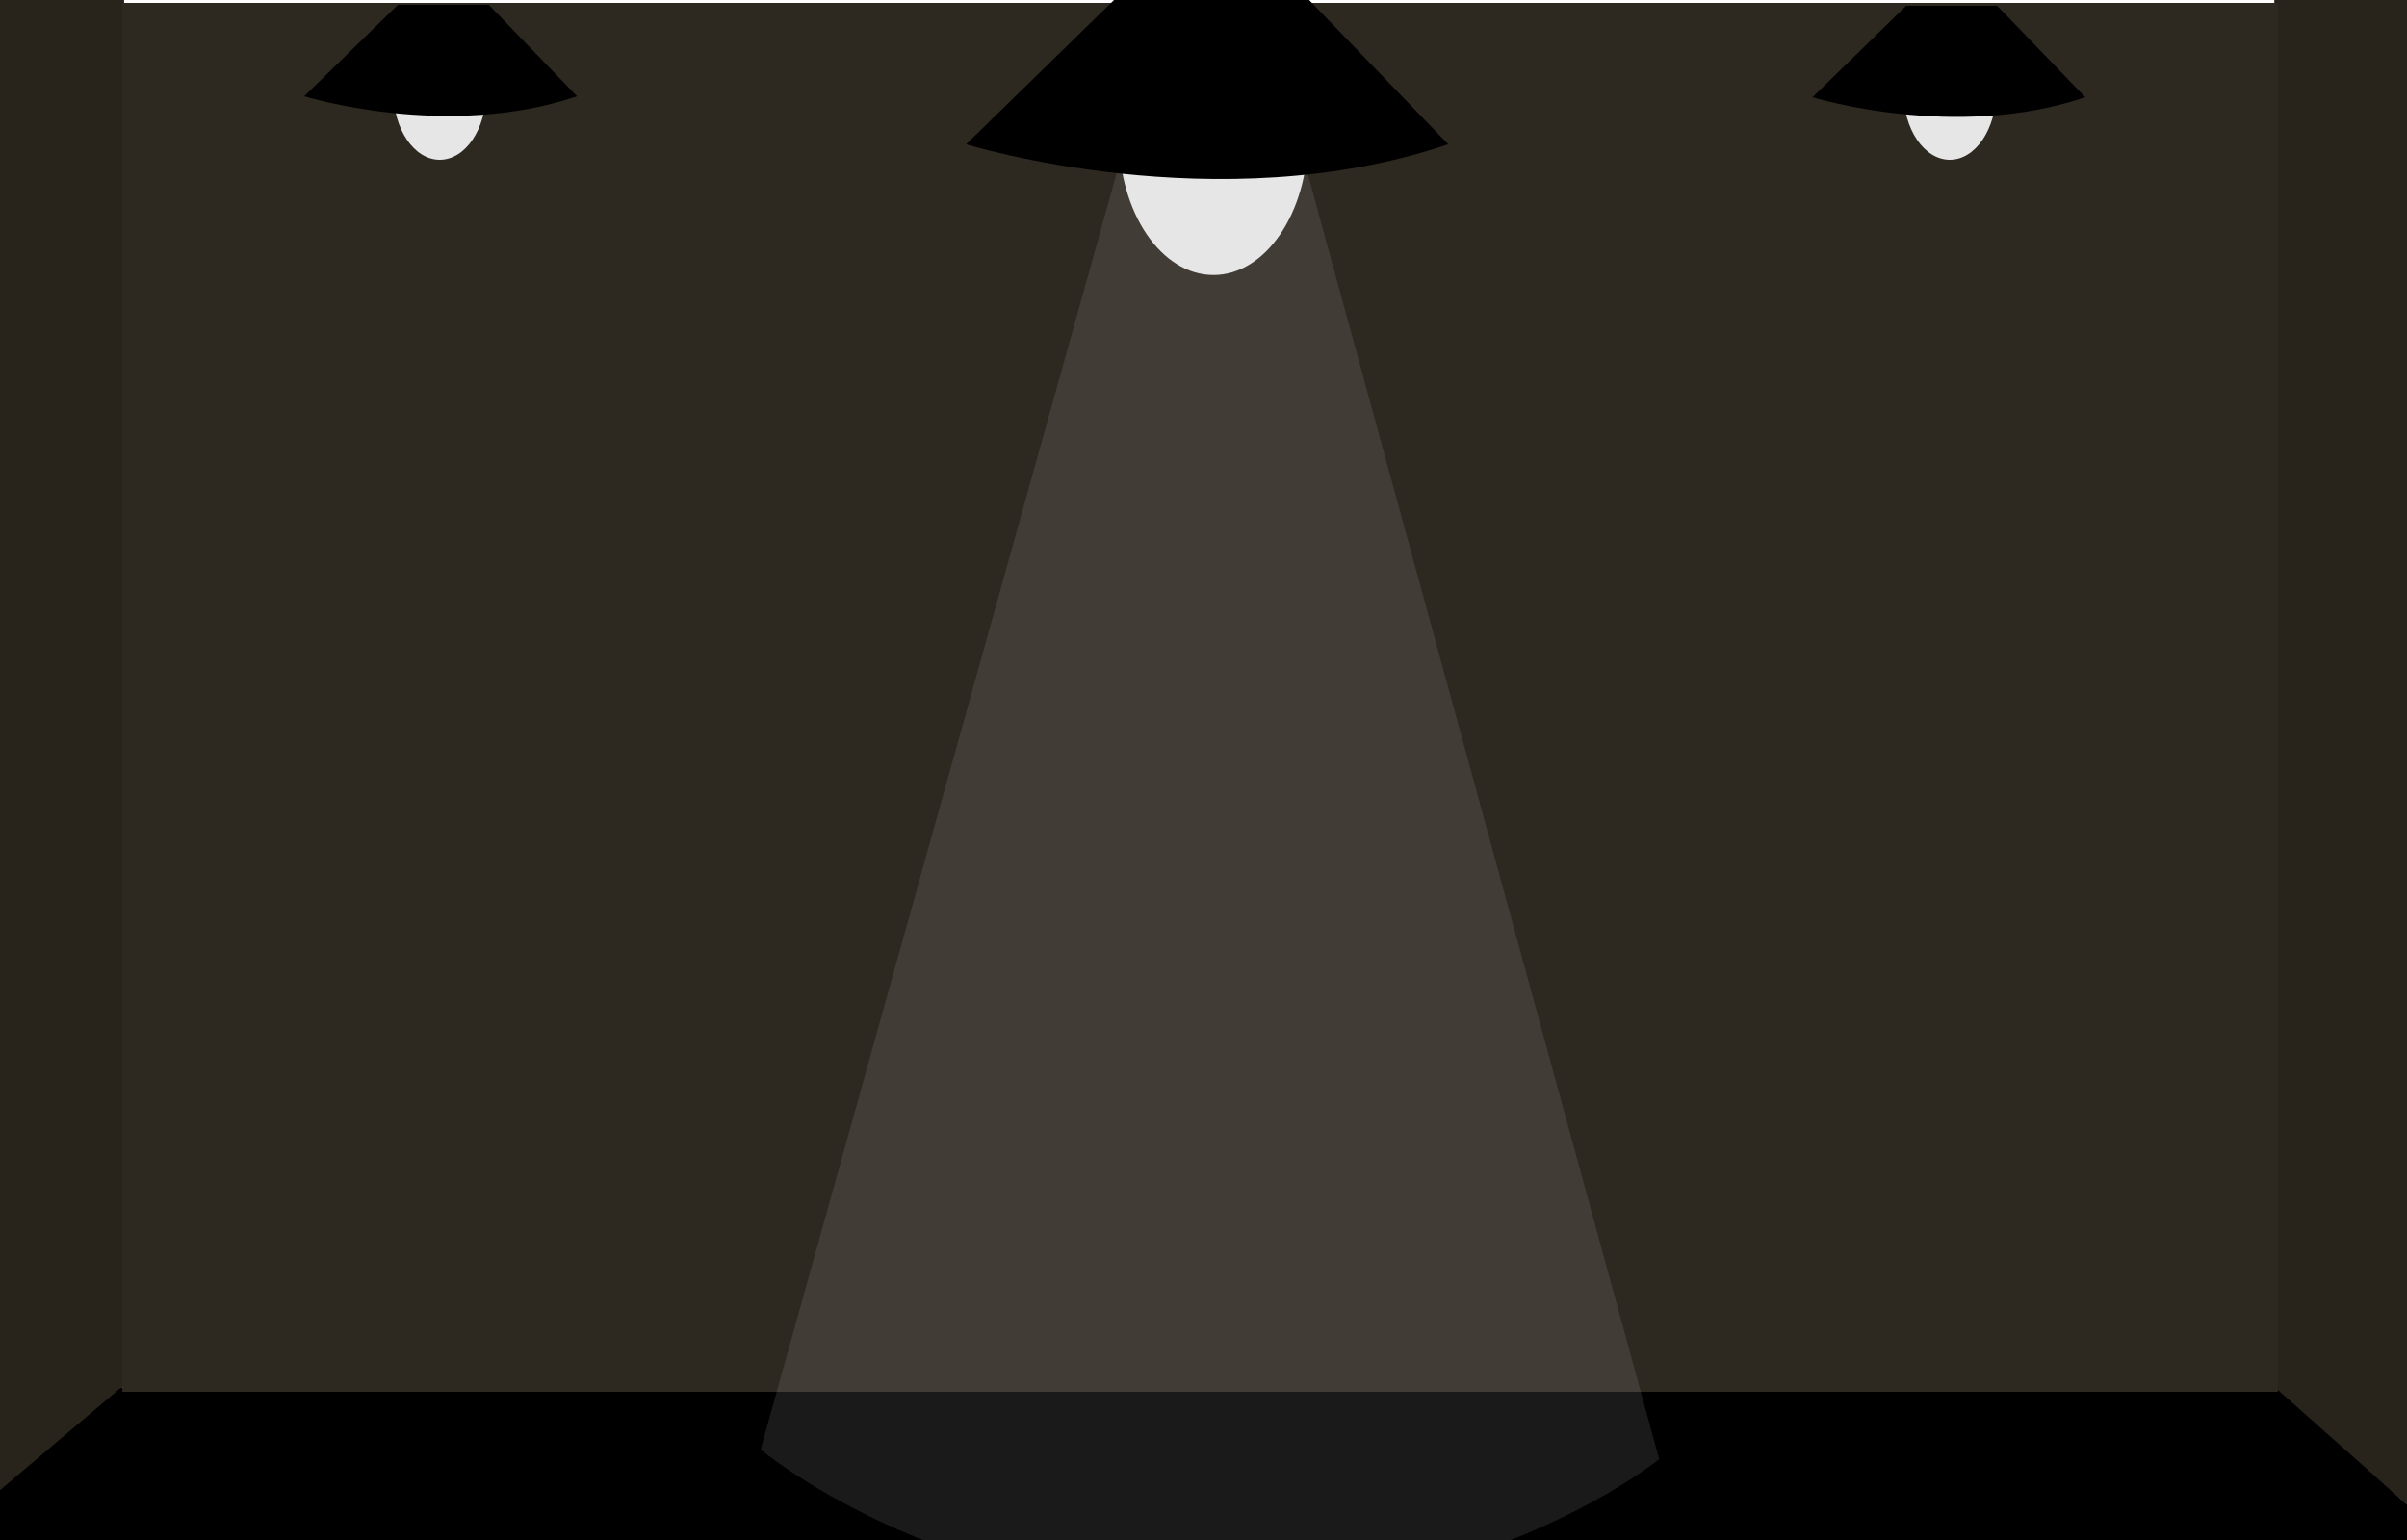
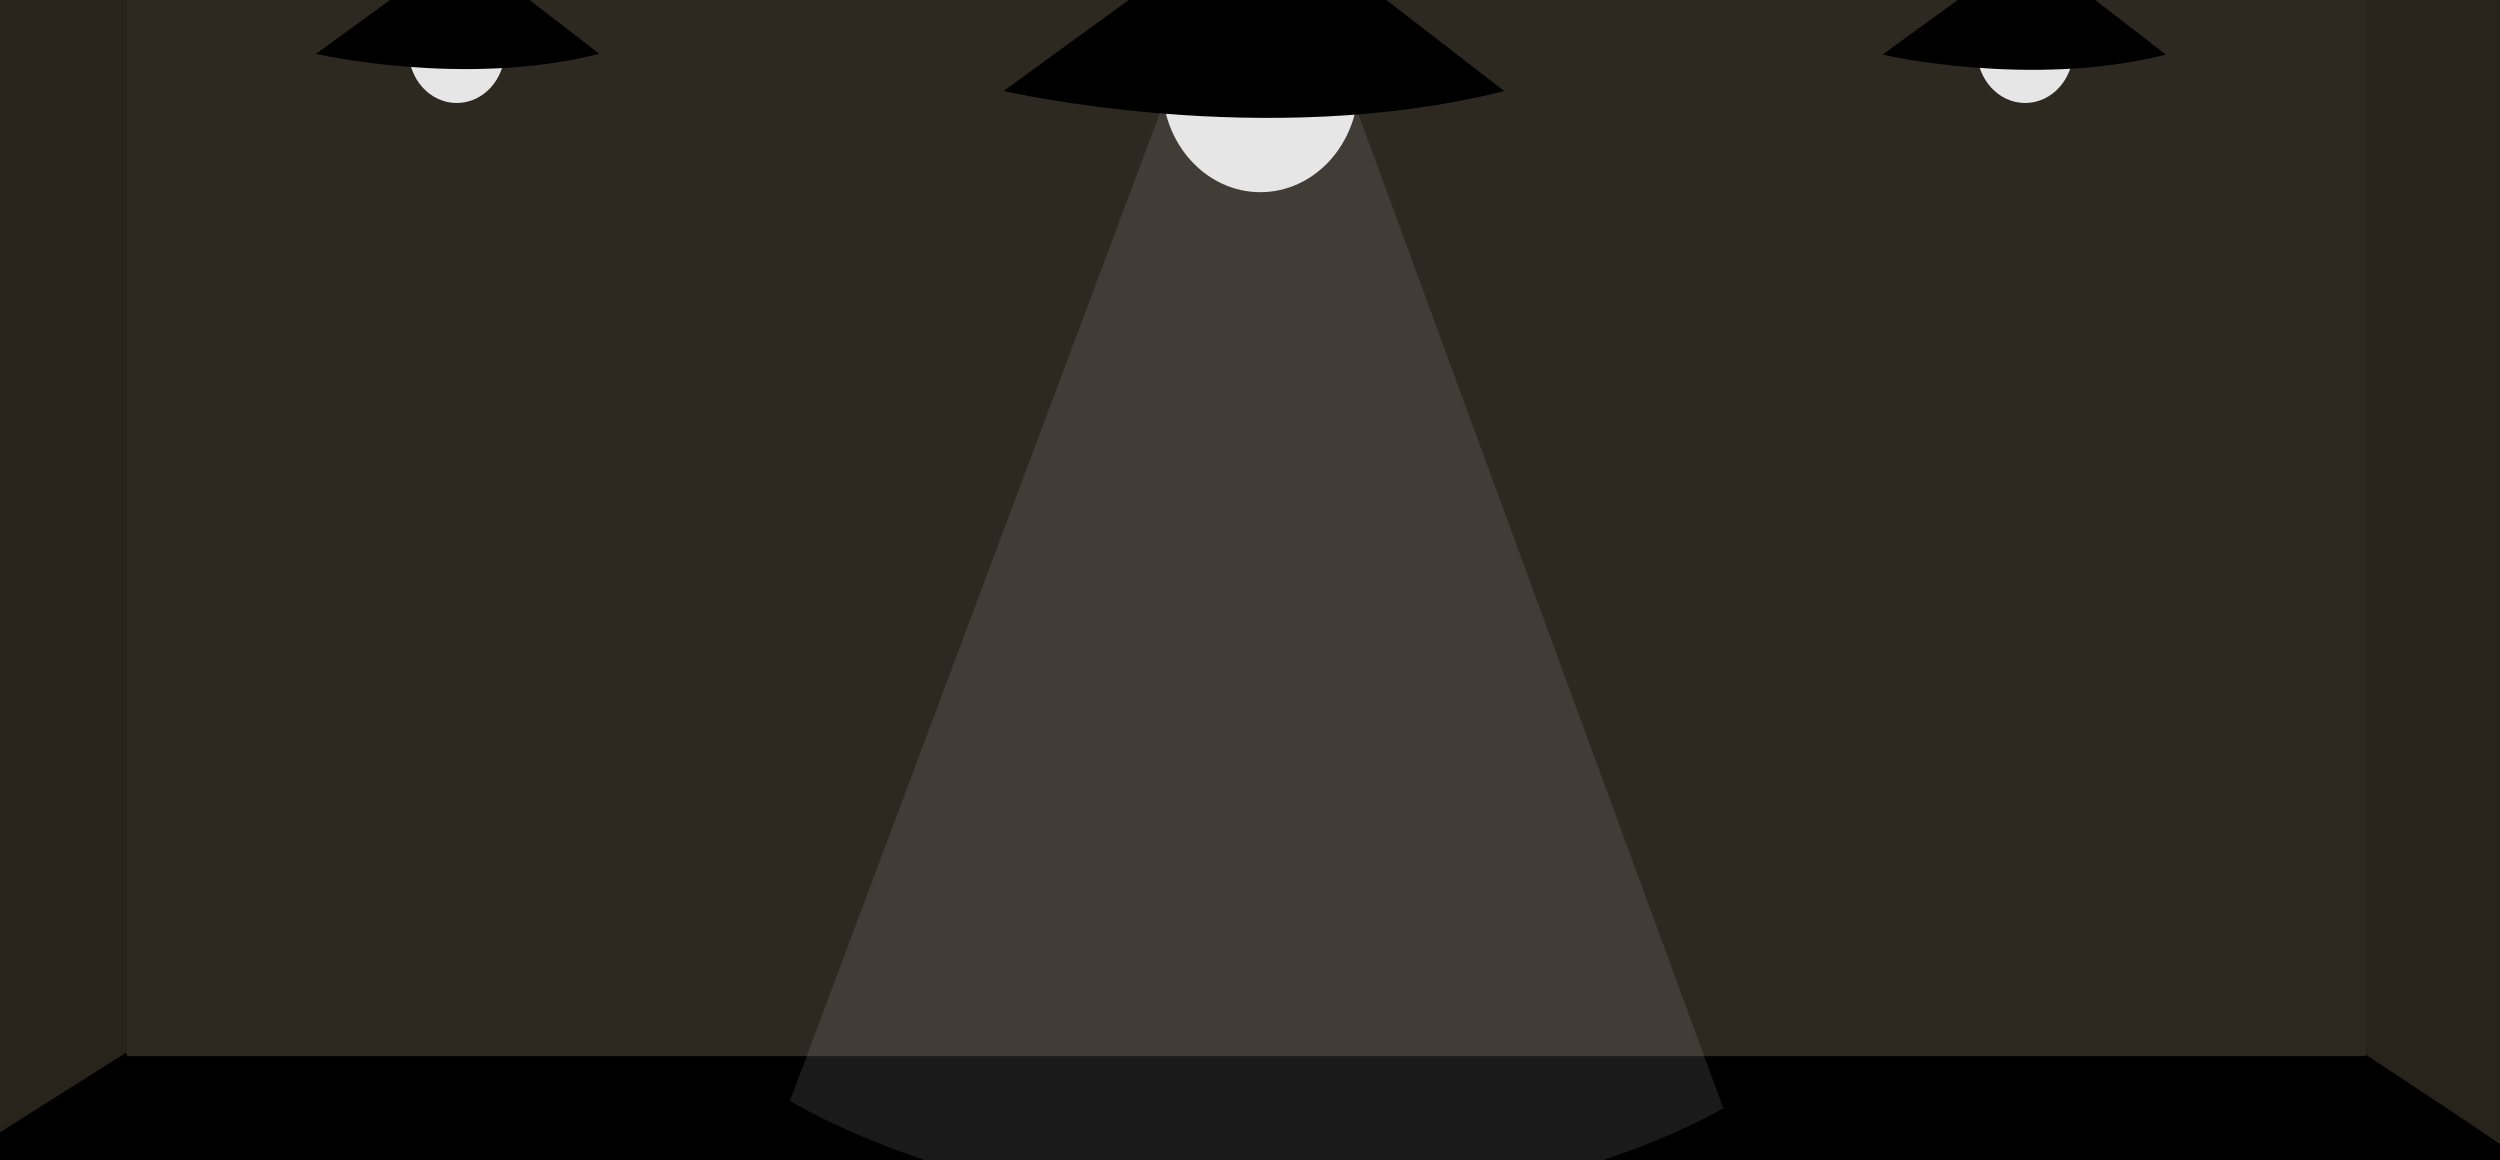
- <svg xmlns="http://www.w3.org/2000/svg" id="Layer_1" data-name="Layer 1" viewBox="0 0 1250 800">
+ <svg xmlns="http://www.w3.org/2000/svg" id="Layer_1" data-name="Layer 1" viewBox="0 0 1250 580">
  <defs>
    <style>.cls-1{fill:#28241c;}.cls-2{fill:#2d2820;}.cls-3{fill:#ccc;opacity:0.13;}.cls-4{fill:#e6e6e6;}</style>
  </defs>
-   <polygon id="_Path_" data-name="&lt;Path&gt;" class="cls-1" points="64.48 -1 64.94 719.5 -22.56 797.5 -22.56 -1 64.48 -1" />
-   <polygon id="_Path_2" data-name="&lt;Path&gt;" class="cls-1" points="1181.08 -9 1181.58 722.22 1282 809.5 1282 -9 1181.08 -9" />
-   <polygon id="_Path_3" data-name="&lt;Path&gt;" points="1282 810 1181.75 721 62.61 721 -42 809.75 1282 810" />
-   <rect id="_Rectangle_" data-name="&lt;Rectangle&gt;" class="cls-2" x="63.55" y="1.5" width="1119.38" height="721.5" />
-   <path class="cls-3" d="M581.84,83,395,753s90.74,76,235.17,76,231.47-71,231.47-71L677.54,84.5Z" />
-   <ellipse class="cls-4" cx="228.36" cy="47.5" rx="24.07" ry="35.5" />
-   <path d="M206.64,2.5,158,50s74.07,23,141.66,0L253.86,2.5Z" />
-   <ellipse class="cls-4" cx="1012.57" cy="47.5" rx="24.07" ry="35.5" />
-   <ellipse class="cls-4" cx="630.18" cy="70.5" rx="49.07" ry="72.37" />
-   <path d="M989.93,3,941.28,50.5s74.07,23,141.66,0L1037.15,3Z" />
-   <path d="M587.76-9l-86,83.94s130.89,40.64,250.32,0L671.19-9Z" />
+   <polygon id="_Path_" data-name="&lt;Path&gt;" class="cls-1" points="64.48 -11.04 64.94 525.46 -22.56 583.54 -22.56 -11.04 64.48 -11.04" />
+   <polygon id="_Path_2" data-name="&lt;Path&gt;" class="cls-1" points="1181.08 -17 1181.58 527.49 1282 592.48 1282 -17 1181.08 -17" />
+   <polygon id="_Path_3" data-name="&lt;Path&gt;" points="1282 592.85 1181.75 526.58 62.61 526.58 -42 592.67 1282 592.85" />
+   <rect id="_Rectangle_" data-name="&lt;Rectangle&gt;" class="cls-2" x="63.55" y="-9.18" width="1119.38" height="537.25" />
+   <path class="cls-3" d="M581.84,51.51,395,550.41S485.75,607,630.18,607s231.47-52.87,231.47-52.87L677.54,52.62Z" />
+   <ellipse class="cls-4" cx="228.36" cy="25.07" rx="24.07" ry="26.43" />
+   <path d="M206.64-8.44,158,26.93s74.07,17.13,141.66,0L253.86-8.44Z" />
+   <ellipse class="cls-4" cx="1012.57" cy="25.07" rx="24.07" ry="26.43" />
+   <ellipse class="cls-4" cx="630.18" cy="42.2" rx="49.07" ry="53.89" />
+   <path d="M989.93-8.06,941.28,27.31s74.07,17.13,141.66,0L1037.15-8.06Z" />
+   <path d="M587.76-17l-86,62.5s130.89,30.26,250.32,0L671.19-17Z" />
</svg>
